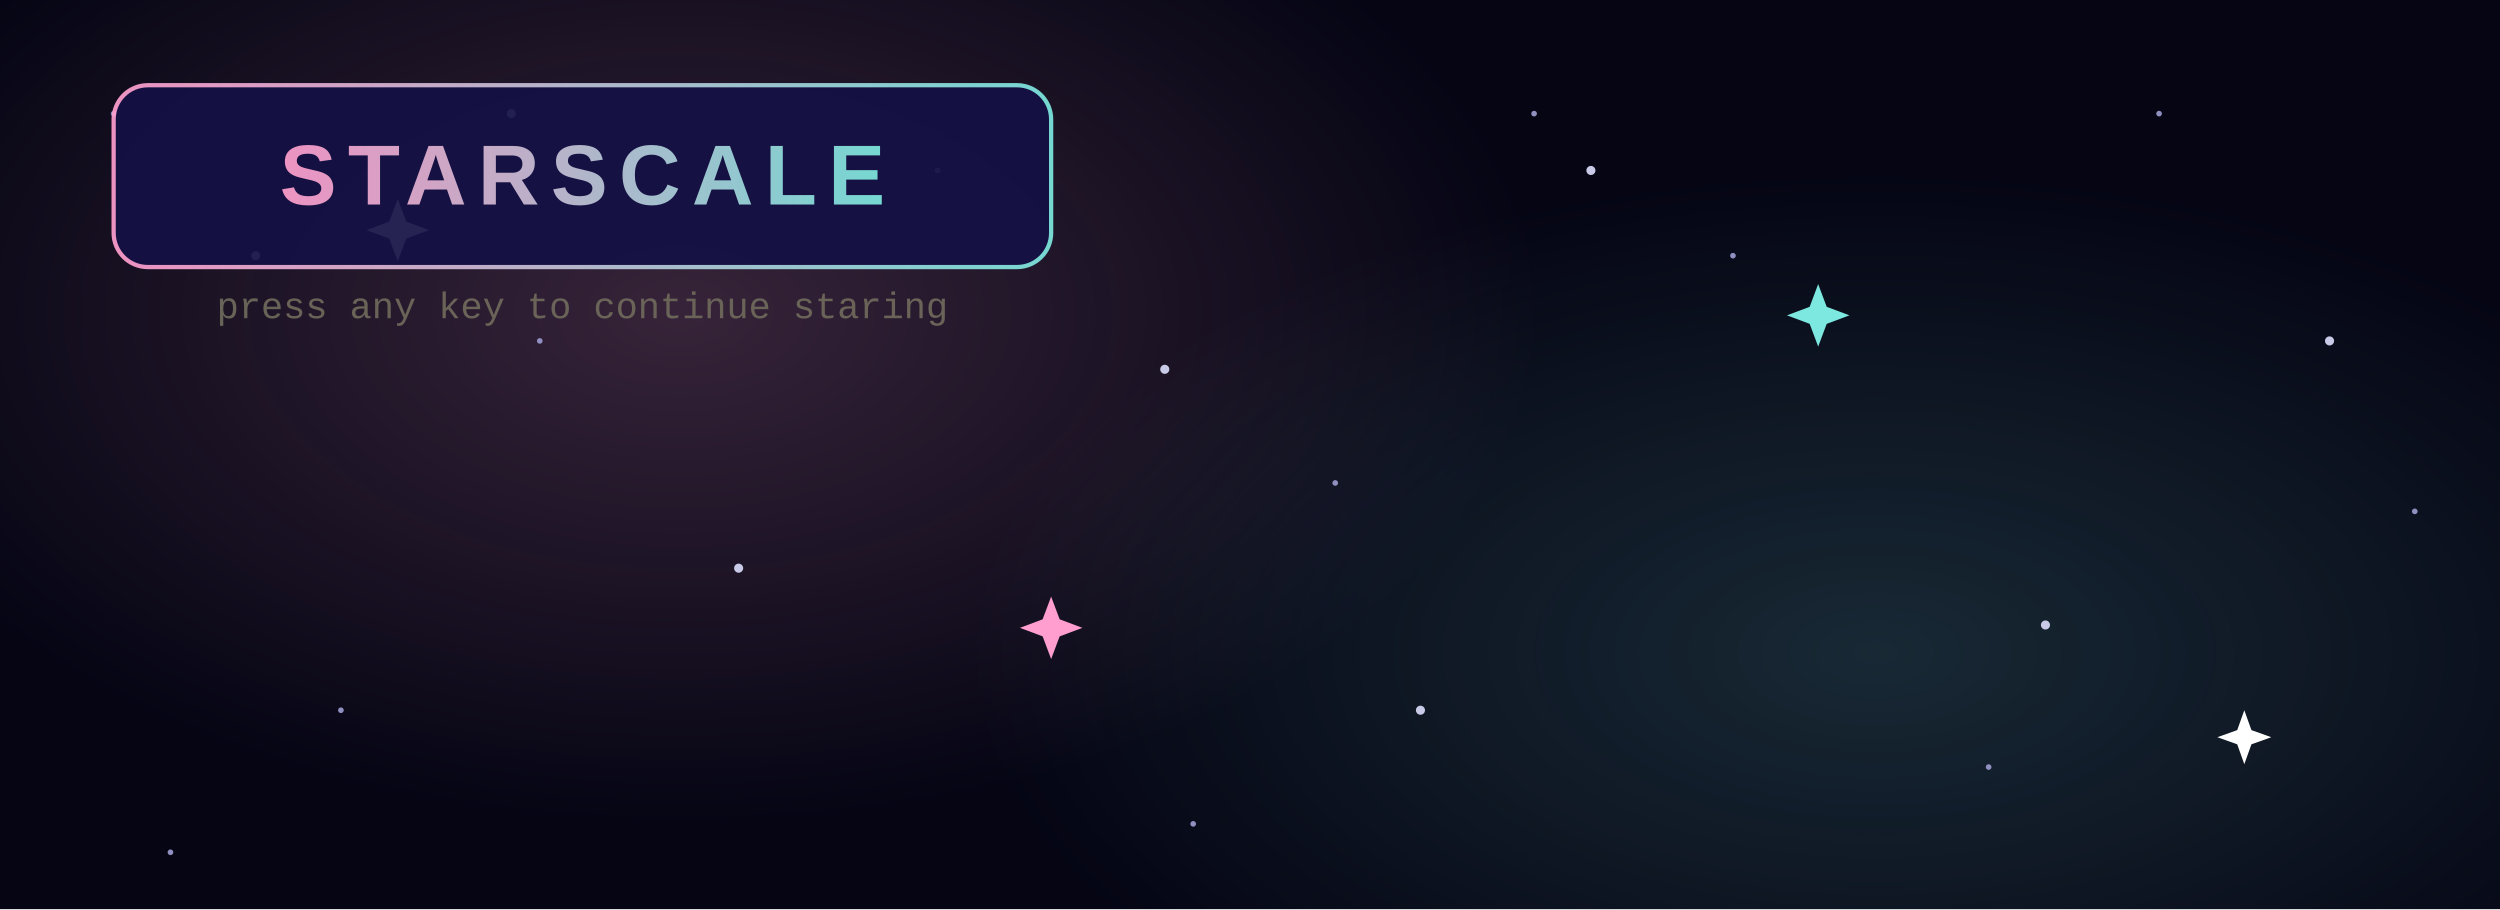
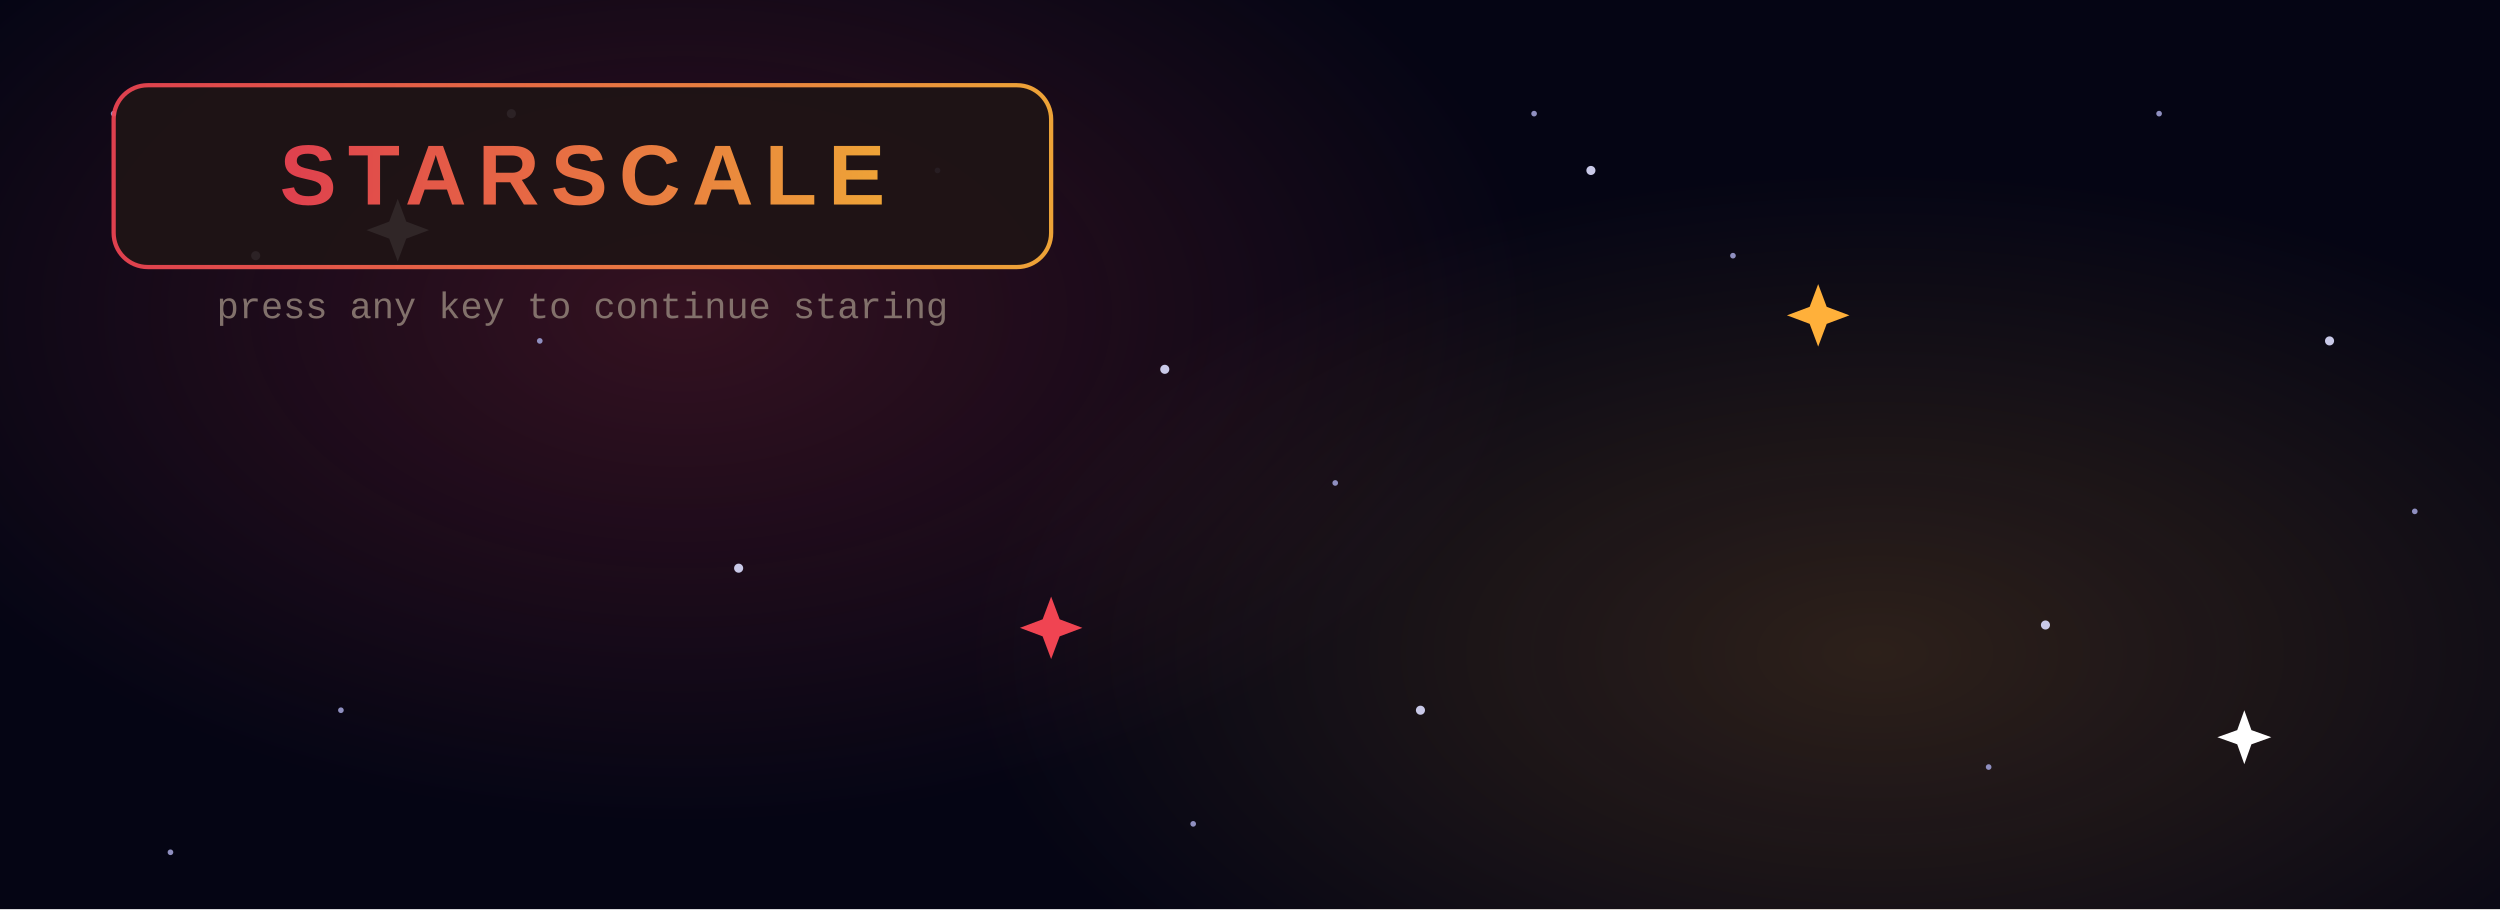
<svg xmlns="http://www.w3.org/2000/svg" width="880" height="320" viewBox="0 0 880 320" role="img" aria-label="starfield screensaver with a drifting STARSCALE chunk">
  <defs>
    <radialGradient id="neb1" cx=".5" cy=".5" r=".5">
-       <stop offset="0" stop-color="#ff9ecf" stop-opacity=".2" />
-       <stop offset="1" stop-color="#ff9ecf" stop-opacity="0" />
+       <stop offset="0" stop-color="#f04452" stop-opacity=".2" />
+       <stop offset="1" stop-color="#f04452" stop-opacity="0" />
    </radialGradient>
    <radialGradient id="neb2" cx=".5" cy=".5" r=".5">
-       <stop offset="0" stop-color="#7de8e0" stop-opacity=".16" />
-       <stop offset="1" stop-color="#7de8e0" stop-opacity="0" />
+       <stop offset="0" stop-color="#ffb03a" stop-opacity=".16" />
+       <stop offset="1" stop-color="#ffb03a" stop-opacity="0" />
    </radialGradient>
    <linearGradient id="titleg" x1="0" y1="0" x2="1" y2="0">
-       <stop offset="0" stop-color="#ff9ecf">
-         <animate attributeName="stop-color" values="#ff9ecf;#7de8e0;#9ad34f;#ff9ecf" dur="10s" repeatCount="indefinite" />
+       <stop offset="0" stop-color="#f04452">
+         <animate attributeName="stop-color" values="#f04452;#ffb03a;#6fcf97;#f04452" dur="10s" repeatCount="indefinite" />
      </stop>
-       <stop offset="1" stop-color="#7de8e0">
-         <animate attributeName="stop-color" values="#7de8e0;#9ad34f;#ff9ecf;#7de8e0" dur="10s" repeatCount="indefinite" />
+       <stop offset="1" stop-color="#ffb03a">
+         <animate attributeName="stop-color" values="#ffb03a;#6fcf97;#f04452;#ffb03a" dur="10s" repeatCount="indefinite" />
      </stop>
    </linearGradient>
  </defs>
  <rect width="880" height="320" fill="#050514" />
  <ellipse cx="240" cy="110" rx="300" ry="180" fill="url(#neb1)" />
  <ellipse cx="660" cy="230" rx="320" ry="170" fill="url(#neb2)" />
  <g fill="#8f8fc0">
    <animateTransform attributeName="transform" type="translate" values="0,0;-880,0" dur="90s" repeatCount="indefinite" />
    <circle cx="40" cy="40" r="1" />
    <circle cx="190" cy="120" r="1" />
    <circle cx="330" cy="60" r="1" />
    <circle cx="470" cy="170" r="1" />
    <circle cx="610" cy="90" r="1" />
    <circle cx="760" cy="40" r="1" />
    <circle cx="120" cy="250" r="1" />
    <circle cx="420" cy="290" r="1" />
    <circle cx="700" cy="270" r="1" />
    <circle cx="850" cy="180" r="1" />
    <circle cx="60" cy="300" r="1" />
    <circle cx="540" cy="40" r="1" />
    <circle cx="920" cy="40" r="1" />
    <circle cx="1070" cy="120" r="1" />
    <circle cx="1210" cy="60" r="1" />
    <circle cx="1350" cy="170" r="1" />
    <circle cx="1490" cy="90" r="1" />
    <circle cx="1640" cy="40" r="1" />
    <circle cx="1000" cy="250" r="1" />
    <circle cx="1300" cy="290" r="1" />
    <circle cx="1580" cy="270" r="1" />
    <circle cx="1730" cy="180" r="1" />
    <circle cx="940" cy="300" r="1" />
    <circle cx="1420" cy="40" r="1" />
  </g>
  <g fill="#c9c9e8">
    <animateTransform attributeName="transform" type="translate" values="0,0;-880,0" dur="45s" repeatCount="indefinite" />
    <circle cx="90" cy="90" r="1.6" />
    <circle cx="260" cy="200" r="1.6" />
    <circle cx="410" cy="130" r="1.6" />
    <circle cx="560" cy="60" r="1.6" />
    <circle cx="720" cy="220" r="1.6" />
    <circle cx="820" cy="120" r="1.6" />
    <circle cx="180" cy="40" r="1.6" />
    <circle cx="500" cy="250" r="1.6" />
    <circle cx="970" cy="90" r="1.6" />
    <circle cx="1140" cy="200" r="1.6" />
    <circle cx="1290" cy="130" r="1.6" />
    <circle cx="1440" cy="60" r="1.6" />
    <circle cx="1600" cy="220" r="1.6" />
    <circle cx="1700" cy="120" r="1.6" />
    <circle cx="1060" cy="40" r="1.6" />
    <circle cx="1380" cy="250" r="1.6" />
  </g>
  <g fill="#ffffff">
    <animateTransform attributeName="transform" type="translate" values="0,0;-880,0" dur="22s" repeatCount="indefinite" />
    <path d="M140 70 l3 8 8 3 -8 3 -3 8 -3 -8 -8 -3 8 -3 z">
      <animate attributeName="opacity" values="1;.2;1" dur="2s" repeatCount="indefinite" />
    </path>
-     <path d="M370 210 l3 8 8 3 -8 3 -3 8 -3 -8 -8 -3 8 -3 z" fill="#ff9ecf">
+     <path d="M370 210 l3 8 8 3 -8 3 -3 8 -3 -8 -8 -3 8 -3 z" fill="#f04452">
      <animate attributeName="opacity" values=".2;1;.2" dur="2.6s" repeatCount="indefinite" />
    </path>
-     <path d="M640 100 l3 8 8 3 -8 3 -3 8 -3 -8 -8 -3 8 -3 z" fill="#7de8e0">
+     <path d="M640 100 l3 8 8 3 -8 3 -3 8 -3 -8 -8 -3 8 -3 z" fill="#ffb03a">
      <animate attributeName="opacity" values="1;.25;1" dur="3.1s" repeatCount="indefinite" />
    </path>
    <path d="M790 250 l2.5 7 7 2.5 -7 2.5 -2.5 7 -2.5 -7 -7 -2.5 7 -2.5 z">
      <animate attributeName="opacity" values=".3;1;.3" dur="1.8s" repeatCount="indefinite" />
    </path>
    <path d="M1020 70 l3 8 8 3 -8 3 -3 8 -3 -8 -8 -3 8 -3 z">
      <animate attributeName="opacity" values="1;.2;1" dur="2s" repeatCount="indefinite" />
    </path>
-     <path d="M1250 210 l3 8 8 3 -8 3 -3 8 -3 -8 -8 -3 8 -3 z" fill="#ff9ecf">
+     <path d="M1250 210 l3 8 8 3 -8 3 -3 8 -3 -8 -8 -3 8 -3 z" fill="#f04452">
      <animate attributeName="opacity" values=".2;1;.2" dur="2.6s" repeatCount="indefinite" />
    </path>
-     <path d="M1520 100 l3 8 8 3 -8 3 -3 8 -3 -8 -8 -3 8 -3 z" fill="#7de8e0">
+     <path d="M1520 100 l3 8 8 3 -8 3 -3 8 -3 -8 -8 -3 8 -3 z" fill="#ffb03a">
      <animate attributeName="opacity" values="1;.25;1" dur="3.1s" repeatCount="indefinite" />
    </path>
    <path d="M1670 250 l2.5 7 7 2.5 -7 2.5 -2.5 7 -2.5 -7 -7 -2.5 7 -2.5 z">
      <animate attributeName="opacity" values=".3;1;.3" dur="1.8s" repeatCount="indefinite" />
    </path>
  </g>
  <g>
    <animateMotion path="M0,0; 240,90; 420,60; 240,90; 0,0" dur="26s" repeatCount="indefinite" />
    <g opacity=".92">
-       <rect x="40" y="30" width="330" height="64" rx="12" fill="#141044" stroke="url(#titleg)" stroke-width="1.5" />
+       <rect x="40" y="30" width="330" height="64" rx="12" fill="#1e1415" stroke="url(#titleg)" stroke-width="1.5" />
      <text x="205" y="72" text-anchor="middle" font-family="'Arial Black','Segoe UI',Arial,sans-serif" font-weight="900" font-size="30" letter-spacing="4" fill="url(#titleg)">STARSCALE</text>
-       <text x="205" y="112" text-anchor="middle" font-family="'Courier New',monospace" font-size="13" fill="#6f695b">press any key to continue staring</text>
+       <text x="205" y="112" text-anchor="middle" font-family="'Courier New',monospace" font-size="13" fill="#8a7a72">press any key to continue staring</text>
    </g>
  </g>
</svg>
